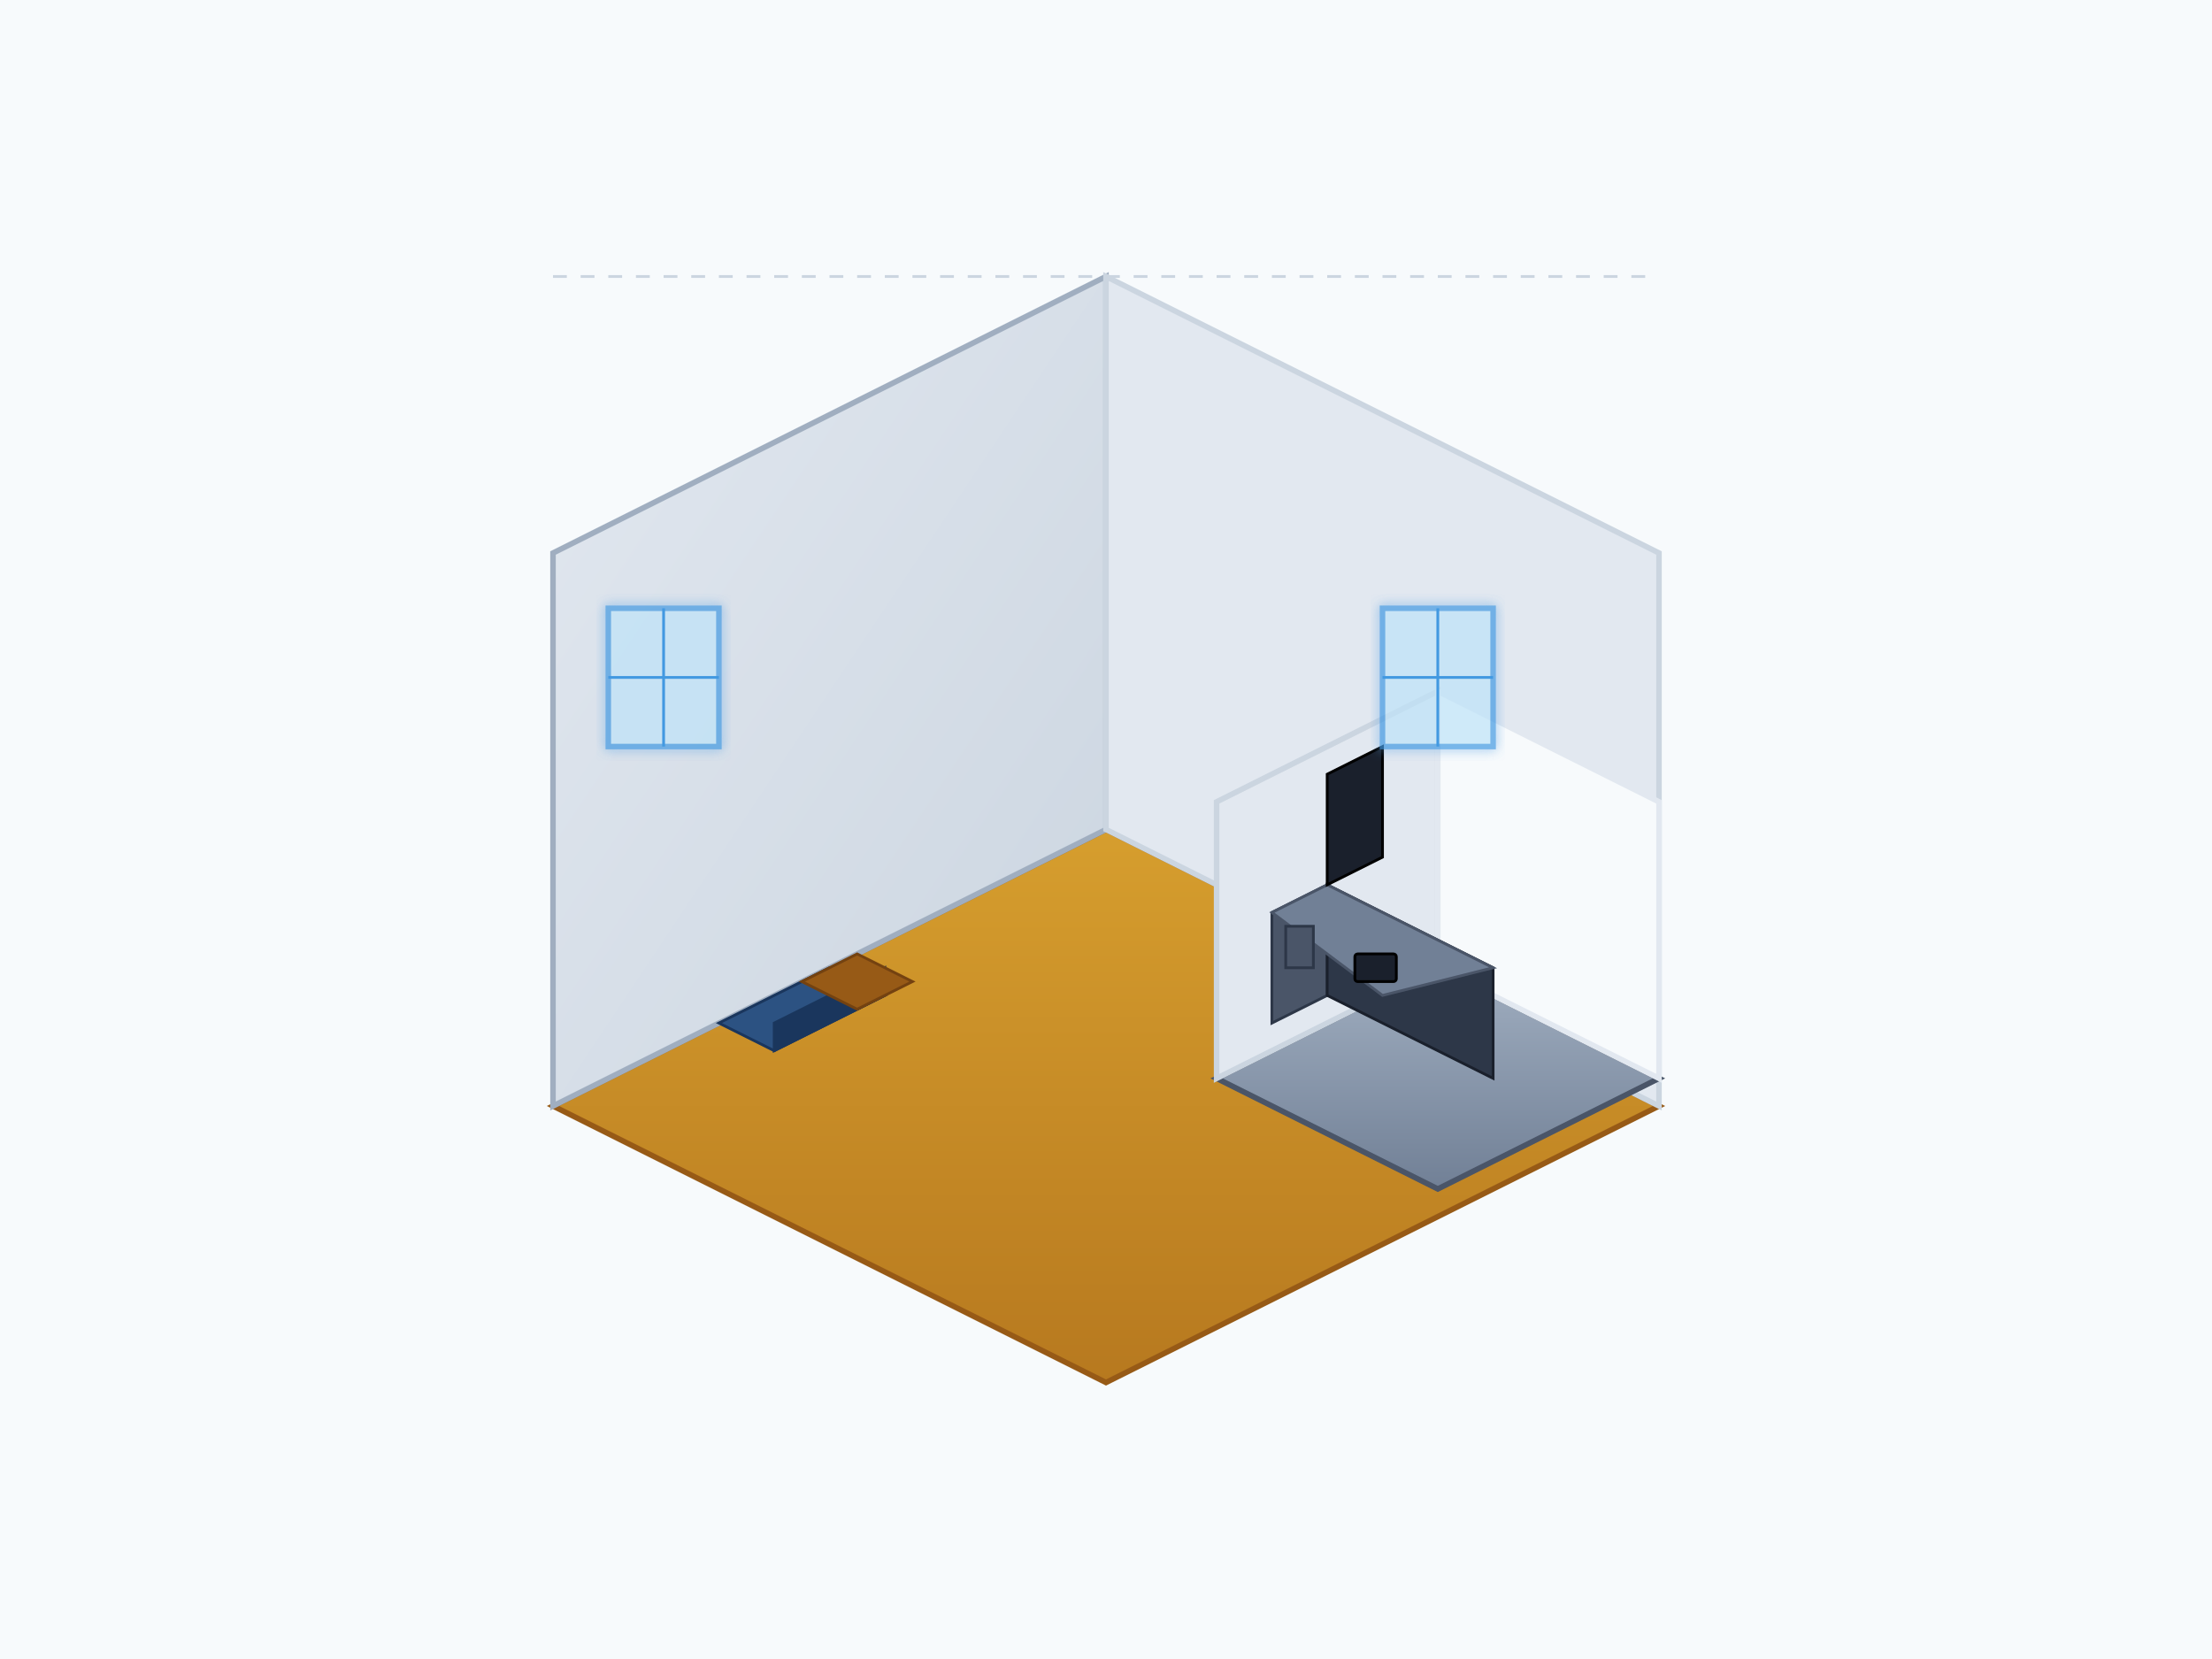
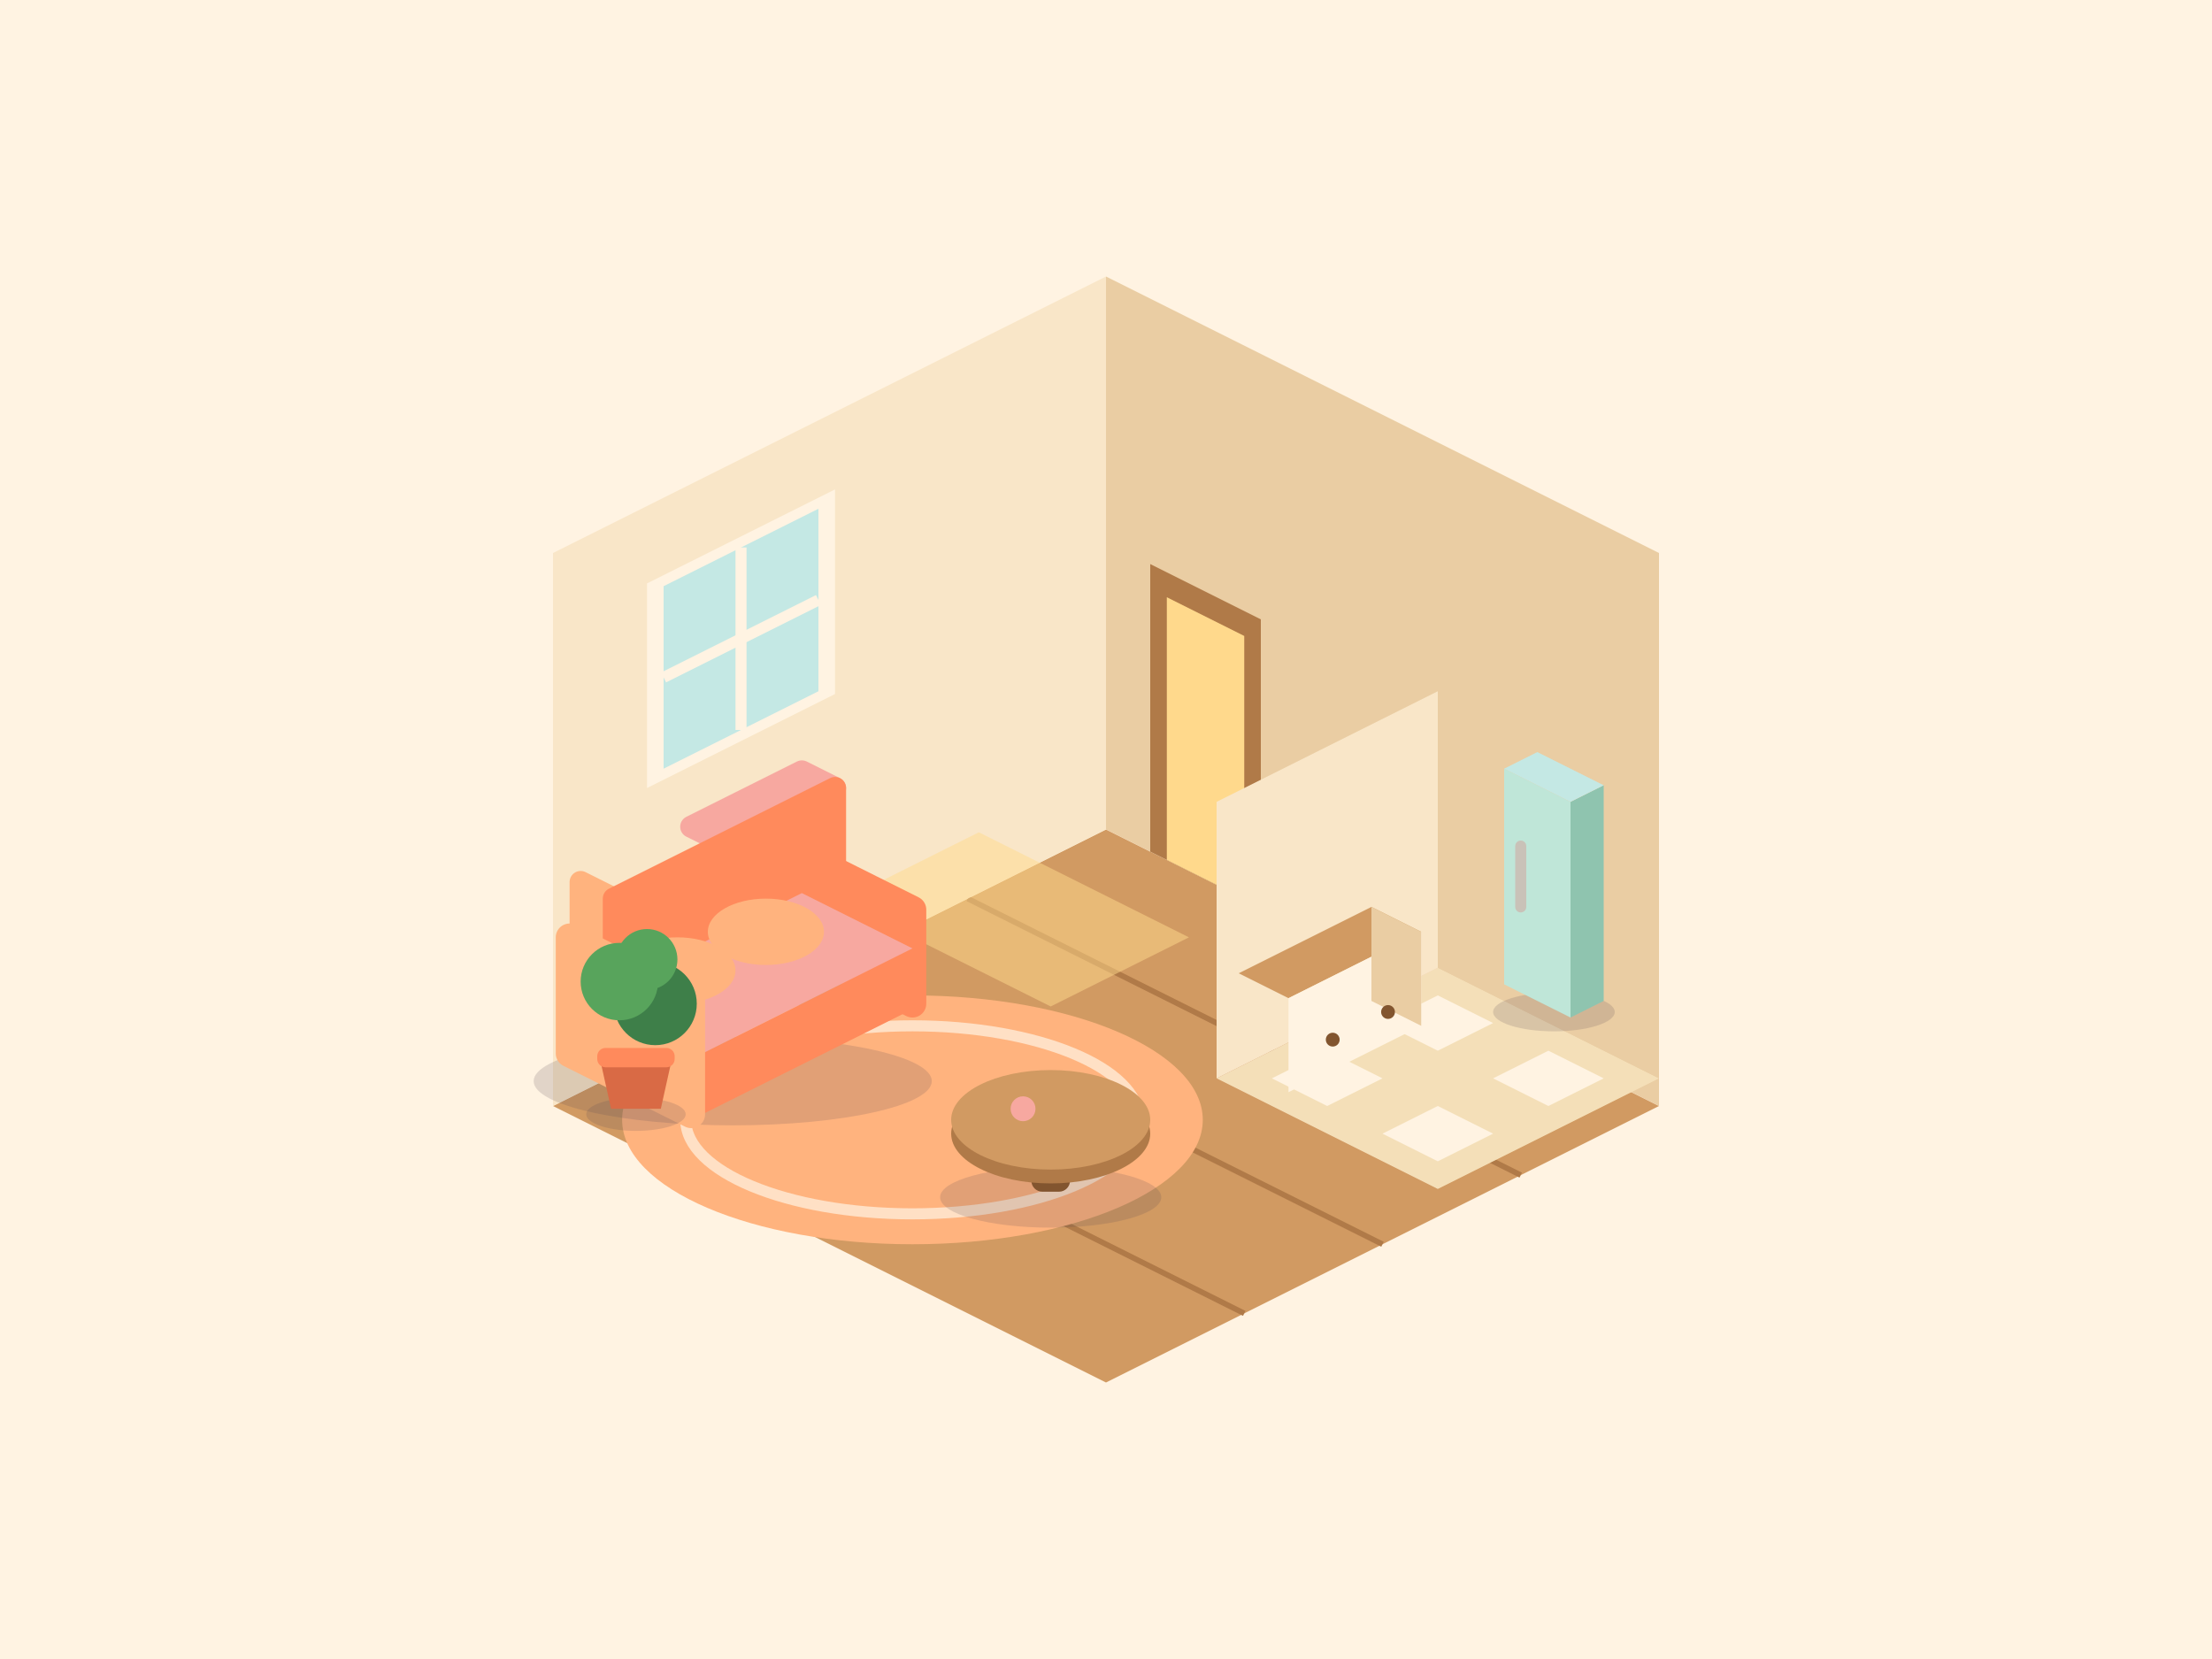
<svg xmlns="http://www.w3.org/2000/svg" width="800" height="600" viewBox="0 0 800 600">
-   <defs>
-     <linearGradient id="wallGradient" x1="0%" y1="0%" x2="100%" y2="100%">
-       <stop offset="0%" style="stop-color:#e2e8f0;stop-opacity:1" />
-       <stop offset="100%" style="stop-color:#cbd5e0;stop-opacity:1" />
-     </linearGradient>
-     <linearGradient id="floorGradient" x1="0%" y1="0%" x2="0%" y2="100%">
-       <stop offset="0%" style="stop-color:#d69e2e;stop-opacity:1" />
-       <stop offset="100%" style="stop-color:#b7791f;stop-opacity:1" />
-     </linearGradient>
-     <linearGradient id="kitchenFloorGradient" x1="0%" y1="0%" x2="0%" y2="100%">
-       <stop offset="0%" style="stop-color:#a0aec0;stop-opacity:1" />
-       <stop offset="100%" style="stop-color:#718096;stop-opacity:1" />
-     </linearGradient>
-     <filter id="innerGlow">
-       <feGaussianBlur stdDeviation="2" result="coloredBlur" />
-       <feMerge>
-         <feMergeNode in="coloredBlur" />
-         <feMergeNode in="SourceGraphic" />
-       </feMerge>
-     </filter>
-   </defs>
-   <rect width="800" height="600" fill="#f7fafc" />
+   <rect width="800" height="600" fill="#FFF3E2" />
  <g transform="translate(400, 300)">
-     <polygon points="-200,100 0,200 200,100 0,0" fill="url(#floorGradient)" stroke="#975a16" stroke-width="2" />
-     <polygon points="-200,100 -200,-100 0,-200 0,0" fill="url(#wallGradient)" stroke="#a0aec0" stroke-width="2" />
-     <polygon points="0,0 0,-200 200,-100 200,100" fill="#e2e8f0" stroke="#cbd5e0" stroke-width="2" />
+     <polygon points="-200,100 0,200 200,100 0,0" fill="#D19A62" />
+     <g stroke="#B07A48" stroke-width="2">
+       <line x1="-150" y1="75" x2="50" y2="175" />
+       <line x1="-100" y1="50" x2="100" y2="150" />
+       <line x1="-50" y1="25" x2="150" y2="125" />
+     </g>
+     <polygon points="-200,100 -200,-100 0,-200 0,0" fill="#F9E6C8" />
+     <polygon points="0,0 0,-200 200,-100 200,100" fill="#EACDA3" />
+     <polygon points="-166,-15 -98,-49 -98,-123 -166,-89" fill="#FFF3E2" />
+     <polygon points="-160,-22 -104,-50 -104,-116 -160,-88" fill="#C4E8E4" />
+     <line x1="-132" y1="-36" x2="-132" y2="-102" stroke="#FFF3E2" stroke-width="4" />
+     <line x1="-160" y1="-55" x2="-104" y2="-83" stroke="#FFF3E2" stroke-width="4" />
+     <polygon points="-96,26 -20,64 30,39 -46,1" fill="#FFD98C" opacity="0.5" />
+     <ellipse cx="-70" cy="105" rx="105" ry="45" fill="#FFB37E" />
+     <ellipse cx="-70" cy="105" rx="82" ry="34" fill="none" stroke="#FFF3E2" stroke-width="4" opacity="0.7" />
+     <g transform="translate(-110, 45)">
+       <ellipse cx="-25" cy="46" rx="72" ry="16" fill="#5B4A54" opacity="0.18" />
+       <polygon points="0,-2 40,18 40,-16 0,-36" fill="#FF8A5C" stroke="#FF8A5C" stroke-width="10" stroke-linejoin="round" />
+       <polygon points="-80,-26 -68,-20 -68,24 -80,18" fill="#FFB37E" stroke="#FFB37E" stroke-width="8" stroke-linejoin="round" />
+       <polygon points="0,-66 12,-60 -28,-40 -40,-46" fill="#F7A8A0" stroke="#F7A8A0" stroke-width="8" stroke-linejoin="round" />
+       <polygon points="12,-60 -68,-20 -68,24 12,-16" fill="#FF8A5C" stroke="#FF8A5C" stroke-width="8" stroke-linejoin="round" />
+       <polygon points="-80,40 -40,60 -40,38 -80,18" fill="#FFB37E" />
+       <polygon points="40,20 -40,60 -40,38 40,-2" fill="#FF8A5C" />
+       <polygon points="0,-22 40,-2 -40,38 -80,18" fill="#F7A8A0" />
+       <ellipse cx="-45" cy="6" rx="21" ry="12" fill="#FFB37E" />
+       <ellipse cx="-13" cy="-8" rx="21" ry="12" fill="#FFB37E" />
+       <polygon points="-84,36 -40,58 -40,16 -84,-6" fill="#FFB37E" stroke="#FFB37E" stroke-width="10" stroke-linejoin="round" />
+     </g>
+     <g transform="translate(-20, 125)">
+       <ellipse cx="0" cy="8" rx="40" ry="11" fill="#5B4A54" opacity="0.18" />
+       <rect x="-7" y="-18" width="14" height="24" rx="4" fill="#82552F" />
+       <ellipse cx="0" cy="-15" rx="36" ry="18" fill="#B07A48" />
+       <ellipse cx="0" cy="-20" rx="36" ry="18" fill="#D19A62" />
+       <circle cx="-10" cy="-24" r="4.5" fill="#F7A8A0" />
+     </g>
+     <g transform="translate(-170, 85)">
+       <ellipse cx="0" cy="18" rx="18" ry="6" fill="#5B4A54" opacity="0.18" />
+       <circle cx="7" cy="-22" r="15" fill="#3E7F49" />
+       <circle cx="-6" cy="-30" r="14" fill="#58A45C" />
+       <circle cx="4" cy="-38" r="11" fill="#58A45C" />
+       <polygon points="-13,-2 13,-2 9,16 -9,16" fill="#D96A45" />
+       <rect x="-14" y="-6" width="28" height="7" rx="3" fill="#FF8A5C" />
+     </g>
+     <polygon points="16,8 56,28 56,-76 16,-96" fill="#B07A48" />
+     <polygon points="22,11 50,25 50,-70 22,-84" fill="#FFD98C" />
    <g transform="translate(120, 50)">
-       <polygon points="-80,40 0,80 80,40 0,0" fill="url(#kitchenFloorGradient)" stroke="#4a5568" stroke-width="2" />
-       <polygon points="-80,40 -80,-60 0,-100 0,0" fill="#e2e8f0" stroke="#cbd5e0" stroke-width="2" />
-       <polygon points="0,0 0,-100 80,-60 80,40" fill="#f7fafc" stroke="#e2e8f0" stroke-width="2" />
-       <polygon points="-60,20 -40,10 -40,-30 -60,-20" fill="#4a5568" stroke="#2d3748" stroke-width="1" />
-       <polygon points="-40,10 20,40 20,0 -40,-30" fill="#2d3748" stroke="#1a202c" stroke-width="1" />
-       <polygon points="-60,-20 -40,-30 20,0 -20,10" fill="#718096" stroke="#4a5568" stroke-width="1" />
-       <rect x="-30" y="-5" width="15" height="10" fill="#1a202c" stroke="#000" stroke-width="1" rx="1" />
-       <rect x="-55" y="-15" width="10" height="15" fill="#4a5568" stroke="#2d3748" stroke-width="1" />
+       <polygon points="-80,40 0,80 80,40 0,0" fill="#F4DFB8" />
+       <g fill="#FFF3E2">
+         <polygon points="0,10 20,20 0,30 -20,20" />
+         <polygon points="40,30 60,40 40,50 20,40" />
+         <polygon points="-40,30 -20,40 -40,50 -60,40" />
+         <polygon points="0,50 20,60 0,70 -20,60" />
+       </g>
+       <polygon points="-80,40 -80,-60 0,-100 0,0" fill="#F9E6C8" />
+       <polygon points="0,0 0,-100 80,-60 80,40" fill="#EACDA3" />
+       <polygon points="-72,2 -24,-22 -6,-13 -54,11" fill="#D19A62" />
+       <polygon points="-54,11 -6,-13 -6,21 -54,45" fill="#FFF3E2" />
+       <polygon points="-24,-22 -6,-13 -6,21 -24,12" fill="#EACDA3" />
+       <circle cx="-38" cy="26" r="2.5" fill="#82552F" />
+       <circle cx="-18" cy="16" r="2.5" fill="#82552F" />
+       <ellipse cx="42" cy="16" rx="22" ry="7" fill="#5B4A54" opacity="0.18" />
+       <polygon points="24,6 48,18 48,-60 24,-72" fill="#BFE6D8" />
+       <polygon points="48,18 60,12 60,-66 48,-60" fill="#8FC4AF" />
+       <polygon points="24,-72 48,-60 60,-66 36,-78" fill="#C4E8E4" />
+       <rect x="28" y="-46" width="4" height="26" rx="2" fill="#C9C2B8" />
    </g>
-     <g transform="translate(-100, 50)">
-       <polygon points="-40,20 -20,30 20,10 0,0" fill="#2c5282" stroke="#1a365d" stroke-width="1" />
-       <polygon points="-20,30 20,10 20,0 -20,20" fill="#1a365d" stroke="#1a365d" stroke-width="1" />
-       <polygon points="-10,5 10,15 30,5 10,-5" fill="#975a16" stroke="#744210" stroke-width="1" />
-     </g>
-     <polygon points="80,20 100,10 100,-30 80,-20" fill="#1a202c" stroke="#000" stroke-width="1" />
-     <rect x="-180" y="-80" width="40" height="50" fill="#bee3f8" stroke="#4299e1" stroke-width="2" filter="url(#innerGlow)" opacity="0.7" />
-     <line x1="-160" y1="-80" x2="-160" y2="-30" stroke="#4299e1" stroke-width="1" />
-     <line x1="-180" y1="-55" x2="-140" y2="-55" stroke="#4299e1" stroke-width="1" />
-     <rect x="100" y="-80" width="40" height="50" fill="#bee3f8" stroke="#4299e1" stroke-width="2" filter="url(#innerGlow)" opacity="0.7" />
-     <line x1="120" y1="-80" x2="120" y2="-30" stroke="#4299e1" stroke-width="1" />
-     <line x1="100" y1="-55" x2="140" y2="-55" stroke="#4299e1" stroke-width="1" />
  </g>
-   <line x1="200" y1="100" x2="600" y2="100" stroke="#cbd5e0" stroke-width="1" stroke-dasharray="5,5" />
</svg>
